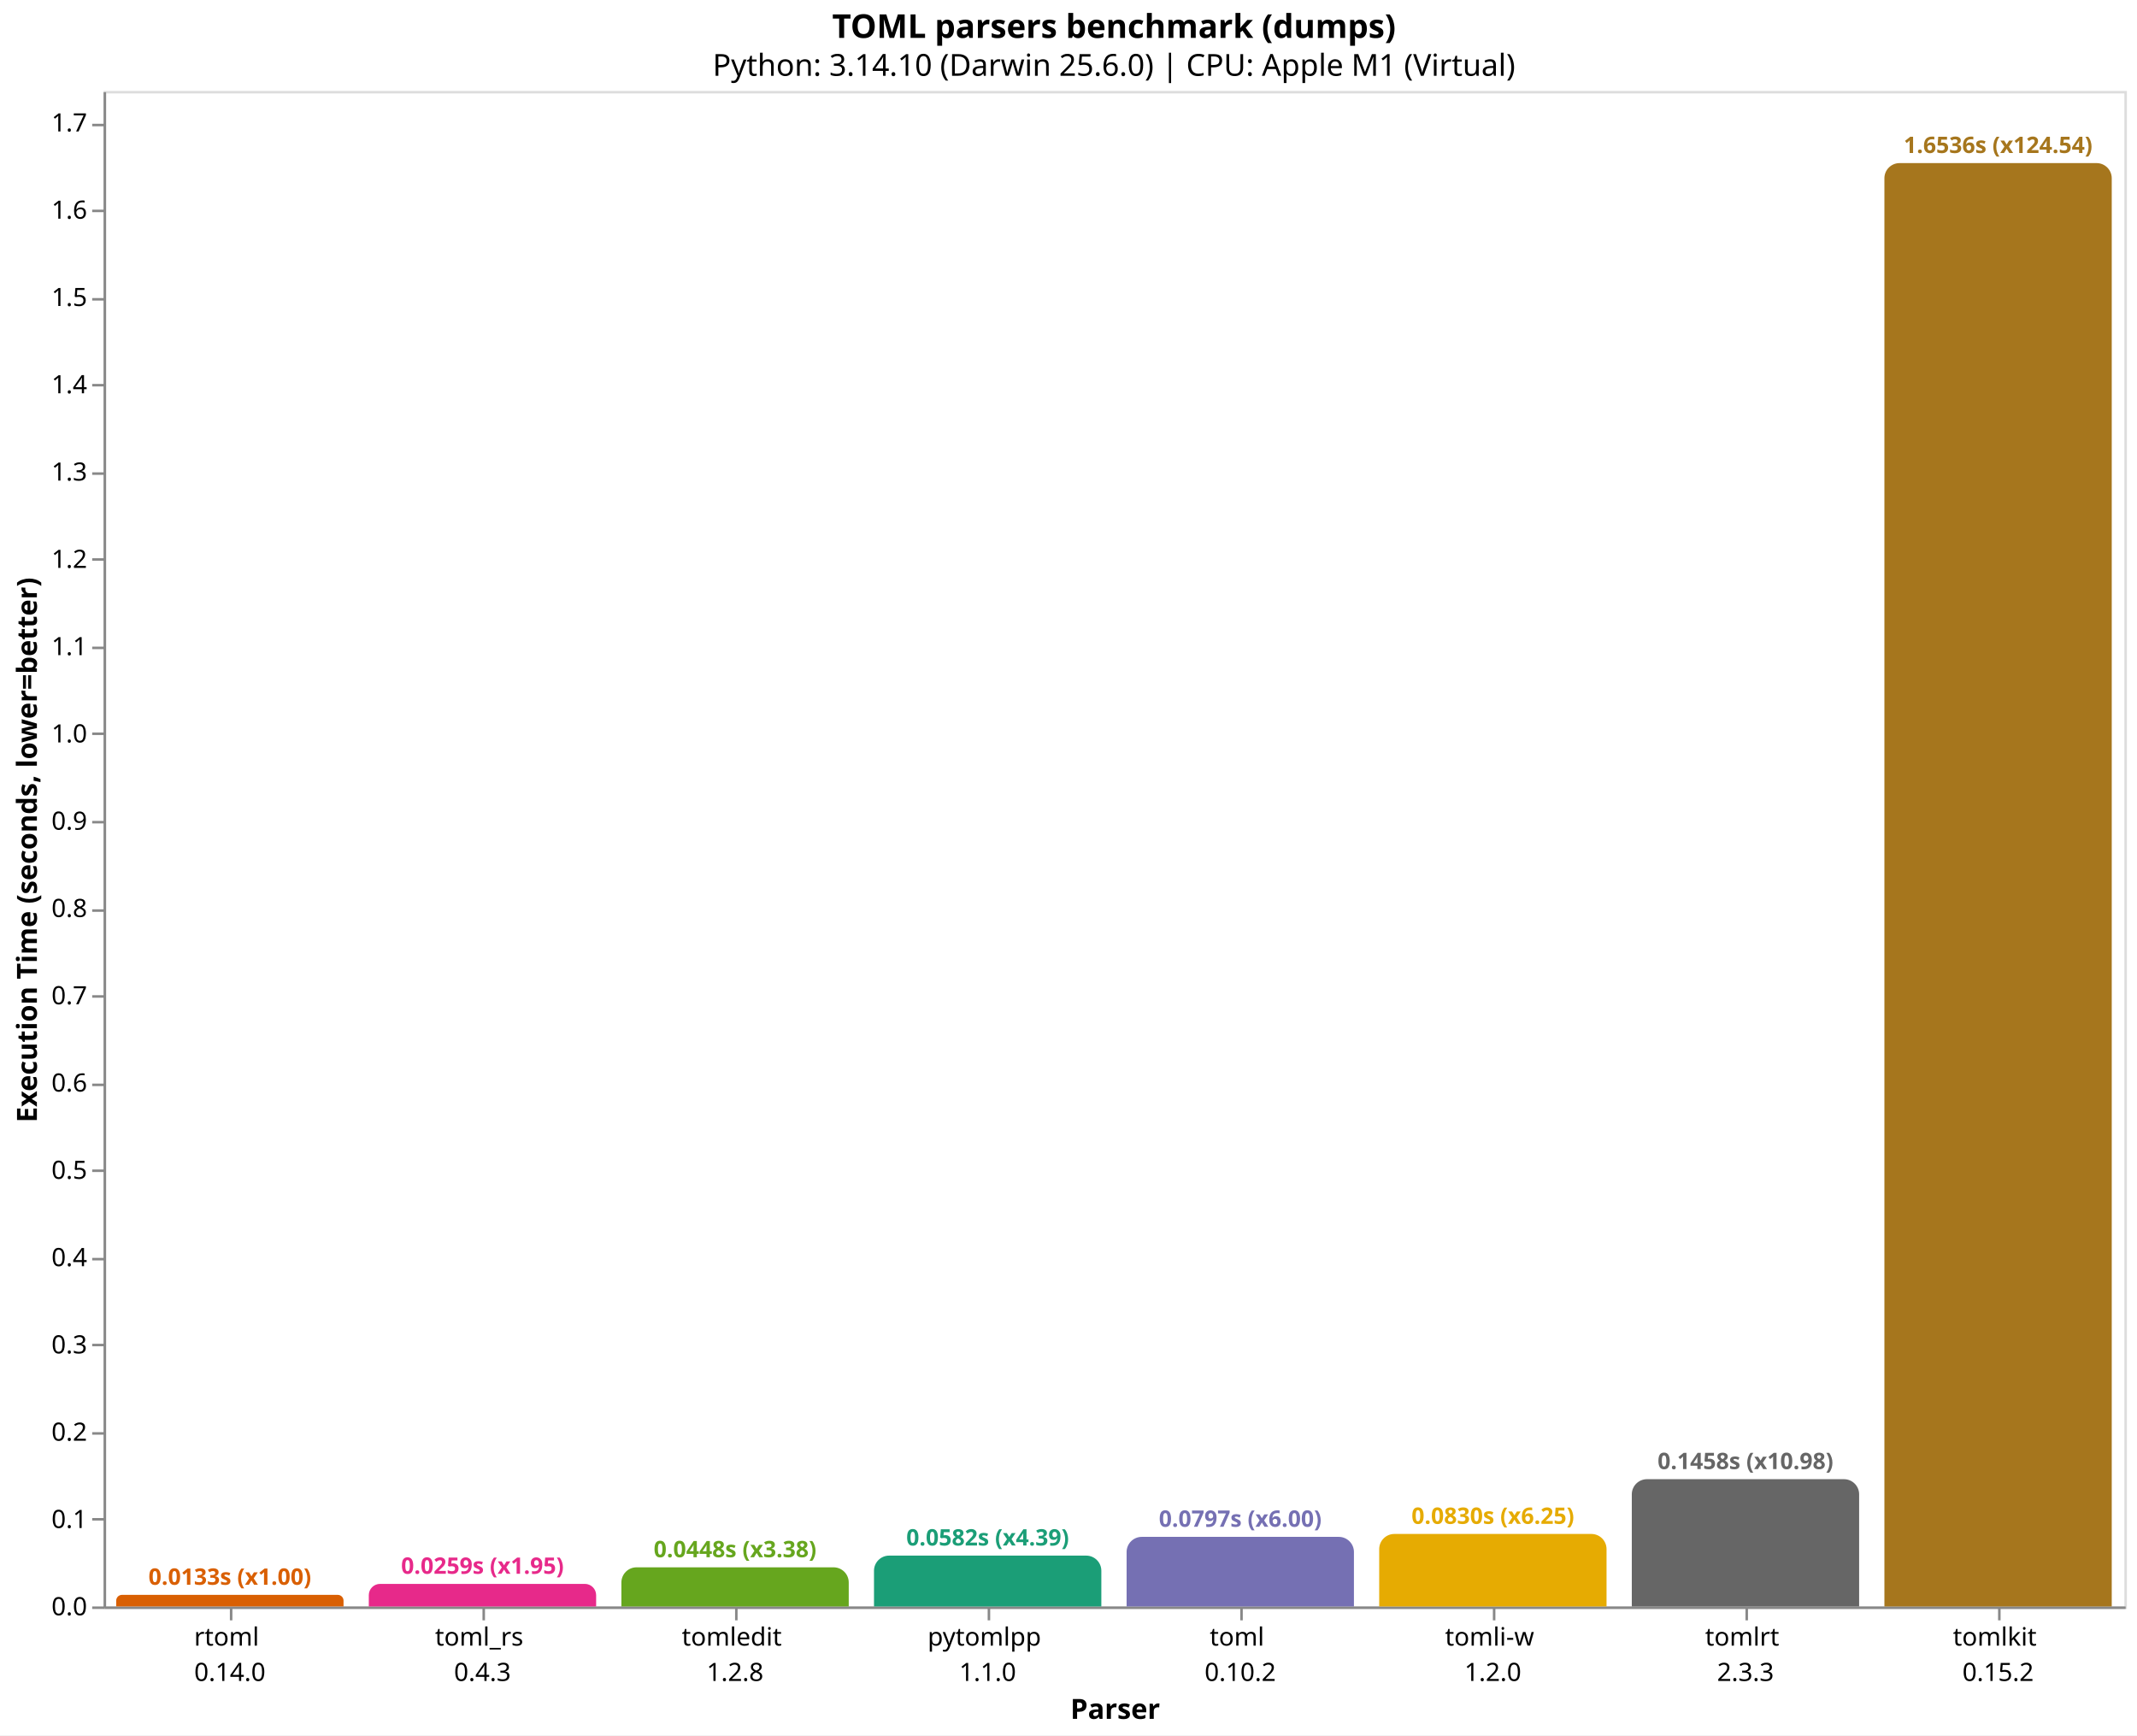
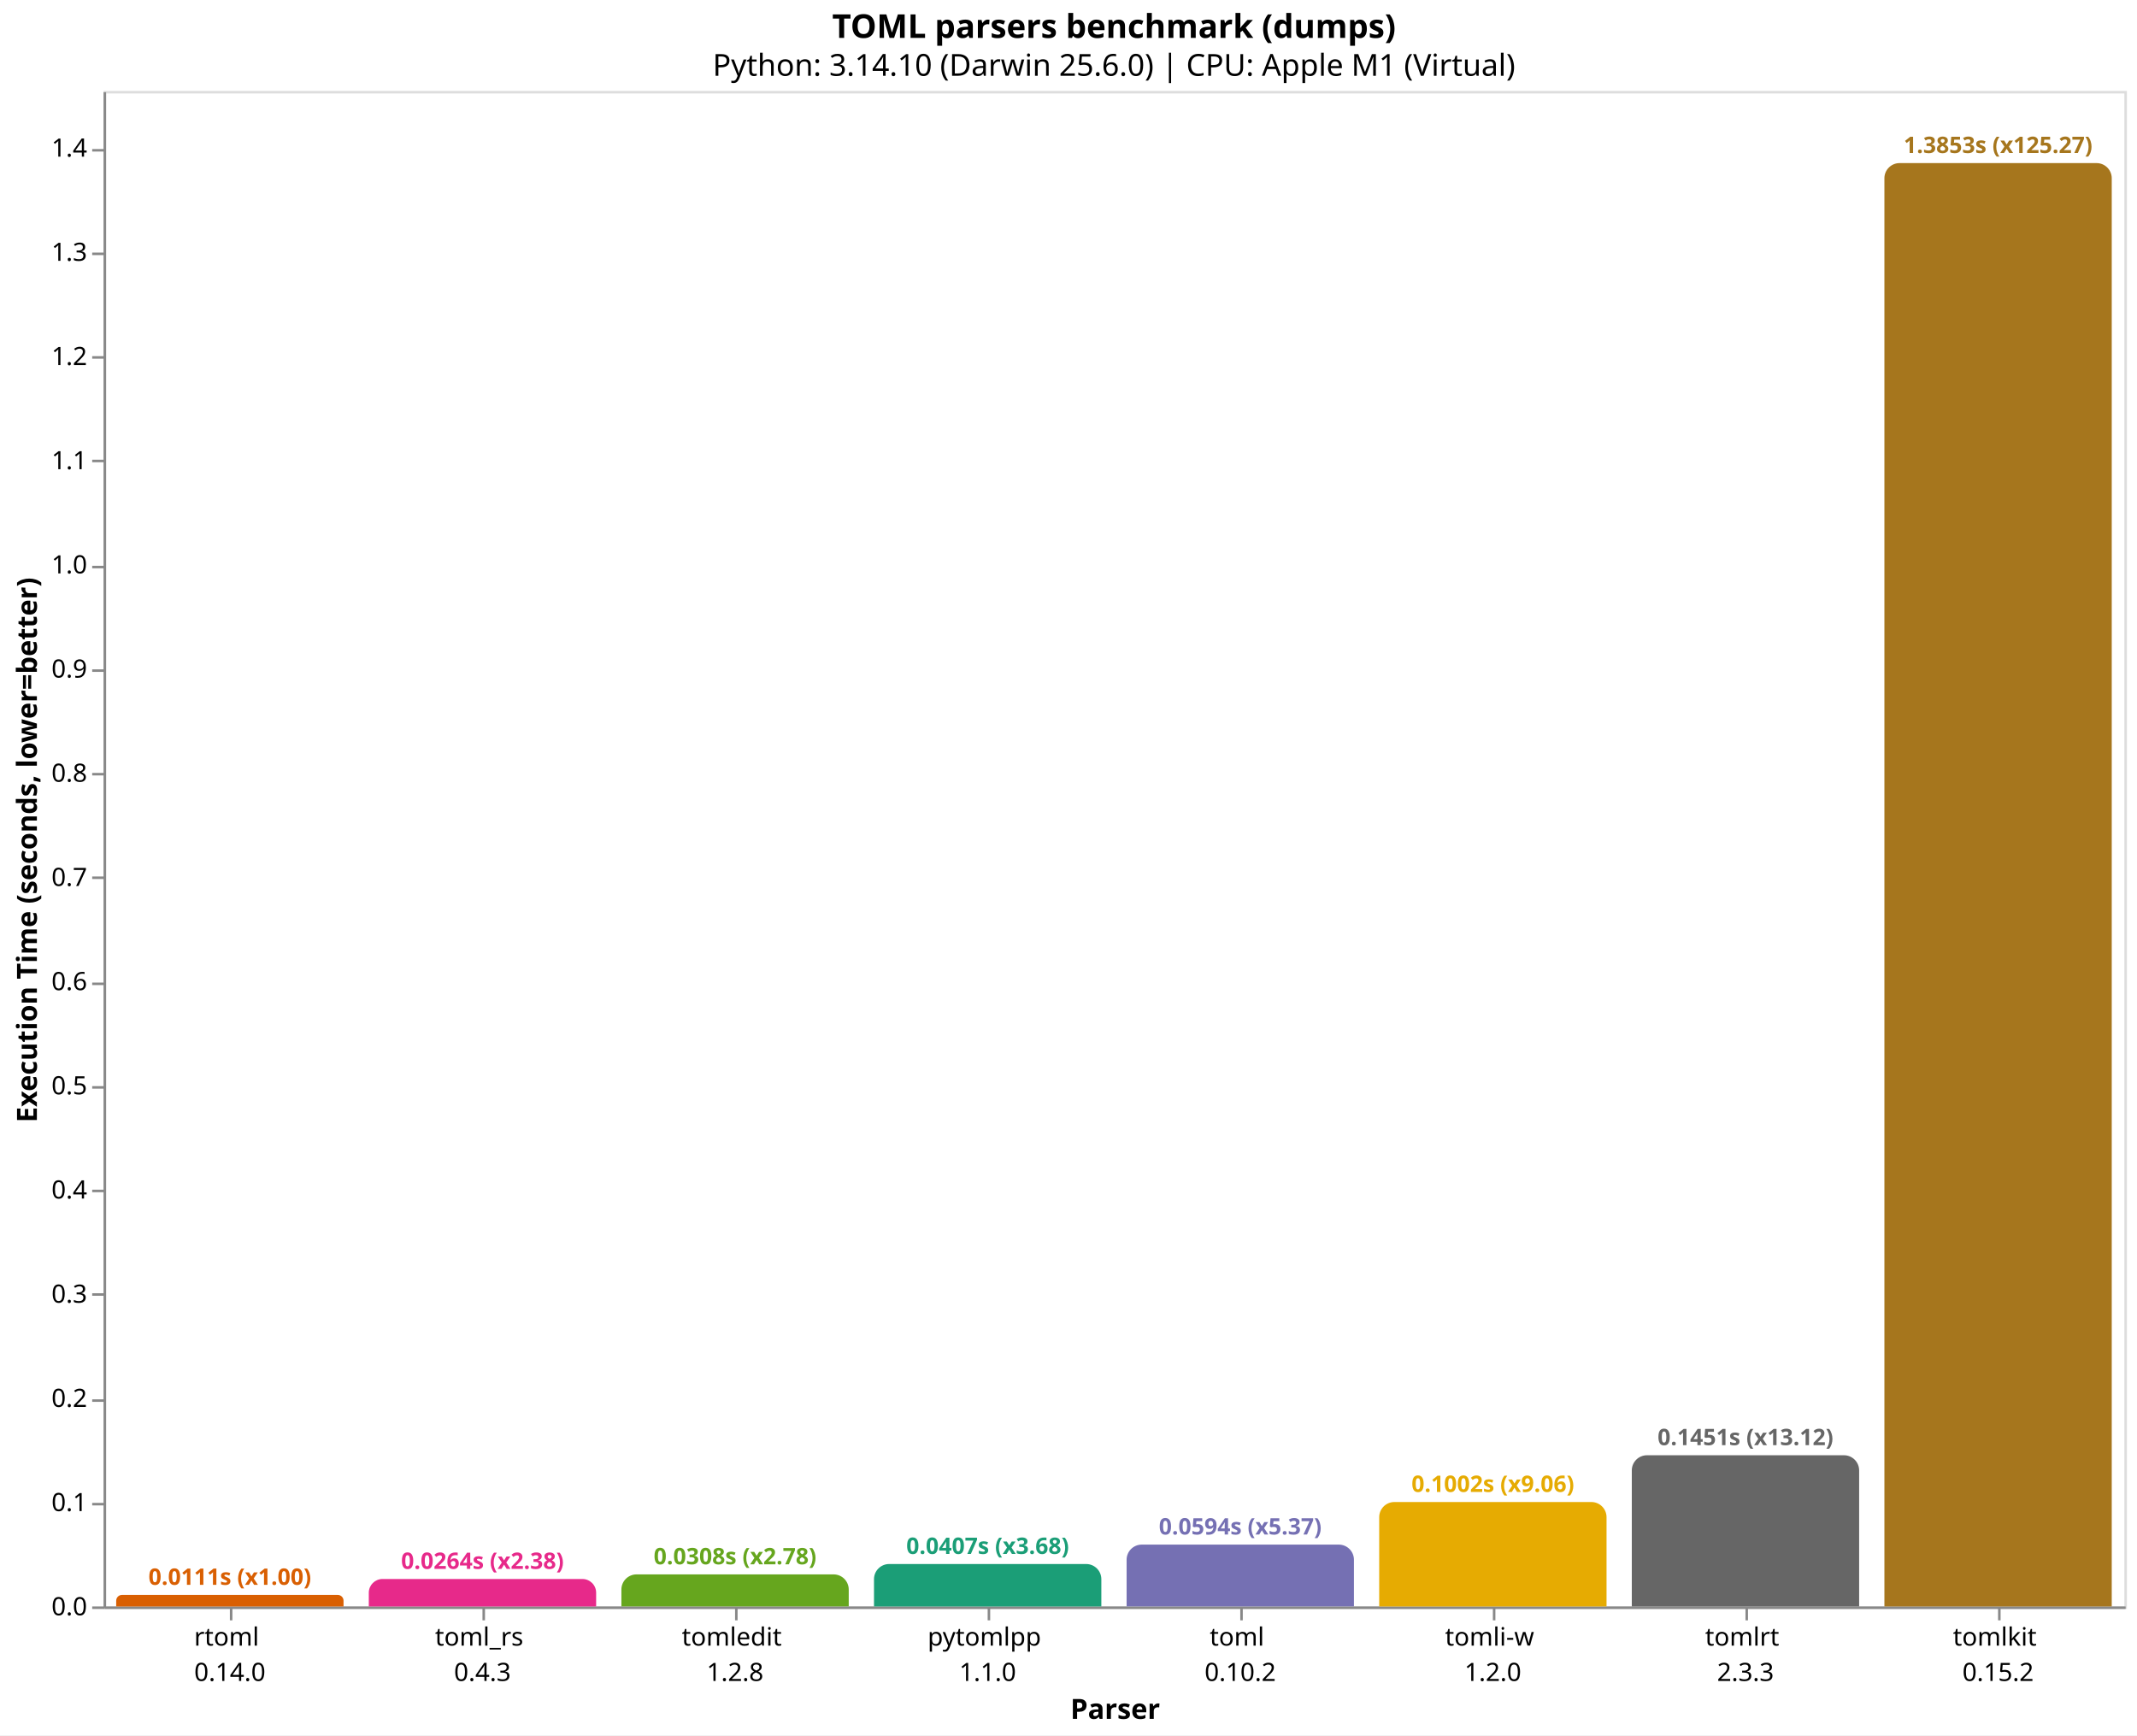
<svg xmlns="http://www.w3.org/2000/svg" version="1.1" class="marks" width="846" height="687" viewBox="0 0 846 687">
  <rect width="846" height="687" fill="white" />
  <g fill="none" stroke-miterlimit="10" transform="translate(41,36)">
    <g class="mark-group role-frame root" role="graphics-object" aria-roledescription="group mark container">
      <g transform="translate(0,0)">
        <path class="background" aria-hidden="true" d="M0.5,0.5h800v600h-800Z" stroke="#ddd" />
        <g>
          <g class="mark-group role-axis" role="graphics-symbol" aria-roledescription="axis" aria-label="X-axis titled 'Parser' for a discrete scale with 8 values: rtoml&#10;0.14.0, toml_rs&#10;0.4.3, tomledit&#10;1.2.8, pytomlpp&#10;1.1.0, toml&#10;0.10.2, ending with tomlkit&#10;0.15.2">
            <g transform="translate(0.5,600.5)">
              <path class="background" aria-hidden="true" d="M0,0h0v0h0Z" pointer-events="none" />
              <g>
                <g class="mark-rule role-axis-tick" pointer-events="none">
                  <line transform="translate(50,0)" x2="0" y2="5" stroke="#888" stroke-width="1" opacity="1" />
                  <line transform="translate(150,0)" x2="0" y2="5" stroke="#888" stroke-width="1" opacity="1" />
                  <line transform="translate(250,0)" x2="0" y2="5" stroke="#888" stroke-width="1" opacity="1" />
                  <line transform="translate(350,0)" x2="0" y2="5" stroke="#888" stroke-width="1" opacity="1" />
                  <line transform="translate(450,0)" x2="0" y2="5" stroke="#888" stroke-width="1" opacity="1" />
                  <line transform="translate(550,0)" x2="0" y2="5" stroke="#888" stroke-width="1" opacity="1" />
                  <line transform="translate(650,0)" x2="0" y2="5" stroke="#888" stroke-width="1" opacity="1" />
                  <line transform="translate(750,0)" x2="0" y2="5" stroke="#888" stroke-width="1" opacity="1" />
                </g>
                <g class="mark-text role-axis-label" pointer-events="none">
                  <text text-anchor="middle" transform="translate(49.5,15)" font-family="sans-serif" font-size="10px" fill="#000" opacity="1">
                    <tspan>rtoml</tspan>
                    <tspan x="0" dy="14">0.14.0</tspan>
                  </text>
                  <text text-anchor="middle" transform="translate(149.5,15)" font-family="sans-serif" font-size="10px" fill="#000" opacity="1">
                    <tspan>toml_rs</tspan>
                    <tspan x="0" dy="14">0.4.3</tspan>
                  </text>
                  <text text-anchor="middle" transform="translate(249.5,15)" font-family="sans-serif" font-size="10px" fill="#000" opacity="1">
                    <tspan>tomledit</tspan>
                    <tspan x="0" dy="14">1.2.8</tspan>
                  </text>
                  <text text-anchor="middle" transform="translate(349.5,15)" font-family="sans-serif" font-size="10px" fill="#000" opacity="1">
                    <tspan>pytomlpp</tspan>
                    <tspan x="0" dy="14">1.1.0</tspan>
                  </text>
                  <text text-anchor="middle" transform="translate(449.5,15)" font-family="sans-serif" font-size="10px" fill="#000" opacity="1">
                    <tspan>toml</tspan>
                    <tspan x="0" dy="14">0.10.2</tspan>
                  </text>
                  <text text-anchor="middle" transform="translate(549.5,15)" font-family="sans-serif" font-size="10px" fill="#000" opacity="1">
                    <tspan>tomli-w</tspan>
                    <tspan x="0" dy="14">1.2.0</tspan>
                  </text>
                  <text text-anchor="middle" transform="translate(649.5,15)" font-family="sans-serif" font-size="10px" fill="#000" opacity="1">
                    <tspan>tomlrt</tspan>
                    <tspan x="0" dy="14">2.3.3</tspan>
                  </text>
                  <text text-anchor="middle" transform="translate(749.5,15)" font-family="sans-serif" font-size="10px" fill="#000" opacity="1">
                    <tspan>tomlkit</tspan>
                    <tspan x="0" dy="14">0.15.2</tspan>
                  </text>
                </g>
                <g class="mark-rule role-axis-domain" pointer-events="none">
                  <line transform="translate(0,0)" x2="800" y2="0" stroke="#888" stroke-width="1" opacity="1" />
                </g>
                <g class="mark-text role-axis-title" pointer-events="none">
                  <text text-anchor="middle" transform="translate(400,44)" font-family="sans-serif" font-size="11px" font-weight="bold" fill="#000" opacity="1">Parser</text>
                </g>
              </g>
              <path class="foreground" aria-hidden="true" d="" pointer-events="none" display="none" />
            </g>
          </g>
-           <g class="mark-group role-axis" role="graphics-symbol" aria-roledescription="axis" aria-label="Y-axis titled 'Execution Time (seconds, lower=better)' for a linear scale with values from 0.0 to 1.7">
+           <g class="mark-group role-axis" role="graphics-symbol" aria-roledescription="axis" aria-label="Y-axis titled 'Execution Time (seconds, lower=better)' for a linear scale with values from 0.0 to 1.5">
            <g transform="translate(0.5,0.5)">
              <path class="background" aria-hidden="true" d="M0,0h0v0h0Z" pointer-events="none" />
              <g>
                <g class="mark-rule role-axis-tick" pointer-events="none">
                  <line transform="translate(0,600)" x2="-5" y2="0" stroke="#888" stroke-width="1" opacity="1" />
-                   <line transform="translate(0,565)" x2="-5" y2="0" stroke="#888" stroke-width="1" opacity="1" />
-                   <line transform="translate(0,531)" x2="-5" y2="0" stroke="#888" stroke-width="1" opacity="1" />
-                   <line transform="translate(0,496)" x2="-5" y2="0" stroke="#888" stroke-width="1" opacity="1" />
-                   <line transform="translate(0,462)" x2="-5" y2="0" stroke="#888" stroke-width="1" opacity="1" />
-                   <line transform="translate(0,427)" x2="-5" y2="0" stroke="#888" stroke-width="1" opacity="1" />
-                   <line transform="translate(0,393)" x2="-5" y2="0" stroke="#888" stroke-width="1" opacity="1" />
-                   <line transform="translate(0,358)" x2="-5" y2="0" stroke="#888" stroke-width="1" opacity="1" />
-                   <line transform="translate(0,324)" x2="-5" y2="0" stroke="#888" stroke-width="1" opacity="1" />
-                   <line transform="translate(0,289)" x2="-5" y2="0" stroke="#888" stroke-width="1" opacity="1" />
-                   <line transform="translate(0,254)" x2="-5" y2="0" stroke="#888" stroke-width="1" opacity="1" />
-                   <line transform="translate(0,220)" x2="-5" y2="0" stroke="#888" stroke-width="1" opacity="1" />
-                   <line transform="translate(0,185)" x2="-5" y2="0" stroke="#888" stroke-width="1" opacity="1" />
-                   <line transform="translate(0,151)" x2="-5" y2="0" stroke="#888" stroke-width="1" opacity="1" />
-                   <line transform="translate(0,116)" x2="-5" y2="0" stroke="#888" stroke-width="1" opacity="1" />
-                   <line transform="translate(0,82)" x2="-5" y2="0" stroke="#888" stroke-width="1" opacity="1" />
-                   <line transform="translate(0,47)" x2="-5" y2="0" stroke="#888" stroke-width="1" opacity="1" />
-                   <line transform="translate(0,13)" x2="-5" y2="0" stroke="#888" stroke-width="1" opacity="1" />
+                   <line transform="translate(0,559)" x2="-5" y2="0" stroke="#888" stroke-width="1" opacity="1" />
+                   <line transform="translate(0,518)" x2="-5" y2="0" stroke="#888" stroke-width="1" opacity="1" />
+                   <line transform="translate(0,476)" x2="-5" y2="0" stroke="#888" stroke-width="1" opacity="1" />
+                   <line transform="translate(0,435)" x2="-5" y2="0" stroke="#888" stroke-width="1" opacity="1" />
+                   <line transform="translate(0,394)" x2="-5" y2="0" stroke="#888" stroke-width="1" opacity="1" />
+                   <line transform="translate(0,353)" x2="-5" y2="0" stroke="#888" stroke-width="1" opacity="1" />
+                   <line transform="translate(0,311)" x2="-5" y2="0" stroke="#888" stroke-width="1" opacity="1" />
+                   <line transform="translate(0,270)" x2="-5" y2="0" stroke="#888" stroke-width="1" opacity="1" />
+                   <line transform="translate(0,229)" x2="-5" y2="0" stroke="#888" stroke-width="1" opacity="1" />
+                   <line transform="translate(0,188)" x2="-5" y2="0" stroke="#888" stroke-width="1" opacity="1" />
+                   <line transform="translate(0,146)" x2="-5" y2="0" stroke="#888" stroke-width="1" opacity="1" />
+                   <line transform="translate(0,105)" x2="-5" y2="0" stroke="#888" stroke-width="1" opacity="1" />
+                   <line transform="translate(0,64)" x2="-5" y2="0" stroke="#888" stroke-width="1" opacity="1" />
+                   <line transform="translate(0,23)" x2="-5" y2="0" stroke="#888" stroke-width="1" opacity="1" />
                </g>
                <g class="mark-text role-axis-label" pointer-events="none">
                  <text text-anchor="end" transform="translate(-7,603)" font-family="sans-serif" font-size="10px" fill="#000" opacity="1">0.0</text>
-                   <text text-anchor="end" transform="translate(-7,568.4434)" font-family="sans-serif" font-size="10px" fill="#000" opacity="1">0.1</text>
-                   <text text-anchor="end" transform="translate(-7,533.8869)" font-family="sans-serif" font-size="10px" fill="#000" opacity="1">0.2</text>
-                   <text text-anchor="end" transform="translate(-7,499.3303)" font-family="sans-serif" font-size="10px" fill="#000" opacity="1">0.3</text>
-                   <text text-anchor="end" transform="translate(-7,464.7737)" font-family="sans-serif" font-size="10px" fill="#000" opacity="1">0.4</text>
-                   <text text-anchor="end" transform="translate(-7,430.2172)" font-family="sans-serif" font-size="10px" fill="#000" opacity="1">0.5</text>
-                   <text text-anchor="end" transform="translate(-7,395.6606)" font-family="sans-serif" font-size="10px" fill="#000" opacity="1">0.6</text>
-                   <text text-anchor="end" transform="translate(-7,361.104)" font-family="sans-serif" font-size="10px" fill="#000" opacity="1">0.7</text>
-                   <text text-anchor="end" transform="translate(-7,326.5475)" font-family="sans-serif" font-size="10px" fill="#000" opacity="1">0.8</text>
-                   <text text-anchor="end" transform="translate(-7,291.9909)" font-family="sans-serif" font-size="10px" fill="#000" opacity="1">0.9</text>
-                   <text text-anchor="end" transform="translate(-7,257.4343)" font-family="sans-serif" font-size="10px" fill="#000" opacity="1">1.0</text>
-                   <text text-anchor="end" transform="translate(-7,222.8778)" font-family="sans-serif" font-size="10px" fill="#000" opacity="1">1.1</text>
-                   <text text-anchor="end" transform="translate(-7,188.3212)" font-family="sans-serif" font-size="10px" fill="#000" opacity="1">1.2</text>
-                   <text text-anchor="end" transform="translate(-7,153.7646)" font-family="sans-serif" font-size="10px" fill="#000" opacity="1">1.3</text>
-                   <text text-anchor="end" transform="translate(-7,119.2081)" font-family="sans-serif" font-size="10px" fill="#000" opacity="1">1.4</text>
-                   <text text-anchor="end" transform="translate(-7,84.65148)" font-family="sans-serif" font-size="10px" fill="#000" opacity="1">1.5</text>
-                   <text text-anchor="end" transform="translate(-7,50.09492)" font-family="sans-serif" font-size="10px" fill="#000" opacity="1">1.6</text>
-                   <text text-anchor="end" transform="translate(-7,15.53835)" font-family="sans-serif" font-size="10px" fill="#000" opacity="1">1.7</text>
+                   <text text-anchor="end" transform="translate(-7,561.7511)" font-family="sans-serif" font-size="10px" fill="#000" opacity="1">0.1</text>
+                   <text text-anchor="end" transform="translate(-7,520.5021)" font-family="sans-serif" font-size="10px" fill="#000" opacity="1">0.2</text>
+                   <text text-anchor="end" transform="translate(-7,479.2532)" font-family="sans-serif" font-size="10px" fill="#000" opacity="1">0.3</text>
+                   <text text-anchor="end" transform="translate(-7,438.0042)" font-family="sans-serif" font-size="10px" fill="#000" opacity="1">0.4</text>
+                   <text text-anchor="end" transform="translate(-7,396.7553)" font-family="sans-serif" font-size="10px" fill="#000" opacity="1">0.5</text>
+                   <text text-anchor="end" transform="translate(-7,355.5063)" font-family="sans-serif" font-size="10px" fill="#000" opacity="1">0.6</text>
+                   <text text-anchor="end" transform="translate(-7,314.2574)" font-family="sans-serif" font-size="10px" fill="#000" opacity="1">0.7</text>
+                   <text text-anchor="end" transform="translate(-7,273.0084)" font-family="sans-serif" font-size="10px" fill="#000" opacity="1">0.8</text>
+                   <text text-anchor="end" transform="translate(-7,231.7595)" font-family="sans-serif" font-size="10px" fill="#000" opacity="1">0.9</text>
+                   <text text-anchor="end" transform="translate(-7,190.5105)" font-family="sans-serif" font-size="10px" fill="#000" opacity="1">1.0</text>
+                   <text text-anchor="end" transform="translate(-7,149.2616)" font-family="sans-serif" font-size="10px" fill="#000" opacity="1">1.1</text>
+                   <text text-anchor="end" transform="translate(-7,108.0127)" font-family="sans-serif" font-size="10px" fill="#000" opacity="1">1.2</text>
+                   <text text-anchor="end" transform="translate(-7,66.76371)" font-family="sans-serif" font-size="10px" fill="#000" opacity="1">1.3</text>
+                   <text text-anchor="end" transform="translate(-7,25.51476)" font-family="sans-serif" font-size="10px" fill="#000" opacity="1">1.4</text>
                </g>
                <g class="mark-rule role-axis-domain" pointer-events="none">
                  <line transform="translate(0,600)" x2="0" y2="-600" stroke="#888" stroke-width="1" opacity="1" />
                </g>
                <g class="mark-text role-axis-title" pointer-events="none">
                  <text text-anchor="middle" transform="translate(-24.90137,300) rotate(-90) translate(0,-2)" font-family="sans-serif" font-size="11px" font-weight="bold" fill="#000" opacity="1">Execution Time (seconds, lower=better)</text>
                </g>
              </g>
              <path class="foreground" aria-hidden="true" d="" pointer-events="none" display="none" />
            </g>
          </g>
          <g class="mark-group role-scope" role="graphics-object" aria-roledescription="group mark container">
-             <g transform="translate(5,595.4115)">
-               <path class="background" aria-hidden="true" d="M2.294,0L87.706,0C88.972,0,90,1.028,90,2.294L90,4.588C90,4.588,90,4.588,90,4.588L0,4.588C0,4.588,0,4.588,0,4.588L0,2.294C0,1.028,1.028,0,2.294,0Z" />
+             <g transform="translate(5,595.4383)">
+               <path class="background" aria-hidden="true" d="M2.281,0L87.719,0C88.978,0,90,1.022,90,2.281L90,4.562C90,4.562,90,4.562,90,4.562L0,4.562C0,4.562,0,4.562,0,4.562L0,2.281C0,1.022,1.022,0,2.281,0Z" />
              <g clip-path="url(#clip9)">
                <g class="mark-group role-scope" role="graphics-object" aria-roledescription="group mark container">
-                   <g transform="translate(0,-595.4115)">
-                     <path class="background" aria-hidden="true" d="M0,0h90v0h-90Z" />
-                     <g>
-                       <g class="mark-rect role-mark layer_0_marks" role="graphics-object" aria-roledescription="rect mark container">
-                         <path aria-label="Parser: rtoml&#10;0.14.0; Execution Time (seconds, lower=better): 0.013278167; parser: rtoml; Execution Time (s): 0.0133; Slowdown: 1.00" role="graphics-symbol" aria-roledescription="bar" d="M0,595.412h90v4.588h-90Z" fill="#d95f02" />
-                       </g>
-                     </g>
-                     <path class="foreground" aria-hidden="true" d="" display="none" />
-                   </g>
-                 </g>
-               </g>
-               <path class="foreground" aria-hidden="true" d="" display="none" />
-             </g>
-             <g transform="translate(105,591.0671)">
-               <path class="background" aria-hidden="true" d="M4.466,0L85.534,0C87.999,0,90,2.001,90,4.466L90,8.933C90,8.933,90,8.933,90,8.933L0,8.933C0,8.933,0,8.933,0,8.933L0,4.466C0,2.001,2.001,0,4.466,0Z" />
+                   <g transform="translate(0,-595.4383)">
+                     <path class="background" aria-hidden="true" d="M0,0h90v0h-90Z" />
+                     <g>
+                       <g class="mark-rect role-mark layer_0_marks" role="graphics-object" aria-roledescription="rect mark container">
+                         <path aria-label="Parser: rtoml&#10;0.14.0; Execution Time (seconds, lower=better): 0.011058917; parser: rtoml; Execution Time (s): 0.0111; Slowdown: 1.00" role="graphics-symbol" aria-roledescription="bar" d="M0,595.438h90v4.562h-90Z" fill="#d95f02" />
+                       </g>
+                     </g>
+                     <path class="foreground" aria-hidden="true" d="" display="none" />
+                   </g>
+                 </g>
+               </g>
+               <path class="foreground" aria-hidden="true" d="" display="none" />
+             </g>
+             <g transform="translate(105,589.1294)">
+               <path class="background" aria-hidden="true" d="M5.435,0L84.565,0C87.565,0,90,2.435,90,5.435L90,10.871C90,10.871,90,10.871,90,10.871L0,10.871C0,10.871,0,10.871,0,10.871L0,5.435C0,2.435,2.435,0,5.435,0Z" />
              <g clip-path="url(#clip10)">
                <g class="mark-group role-scope" role="graphics-object" aria-roledescription="group mark container">
-                   <g transform="translate(0,-591.0671)">
-                     <path class="background" aria-hidden="true" d="M0,0h90v0h-90Z" />
-                     <g>
-                       <g class="mark-rect role-mark layer_0_marks" role="graphics-object" aria-roledescription="rect mark container">
-                         <path aria-label="Parser: toml_rs&#10;0.4.3; Execution Time (seconds, lower=better): 0.02585; parser: toml_rs; Execution Time (s): 0.0259; Slowdown: 1.95" role="graphics-symbol" aria-roledescription="bar" d="M0,591.067h90v8.933h-90Z" fill="#e7298a" />
-                       </g>
-                     </g>
-                     <path class="foreground" aria-hidden="true" d="" display="none" />
-                   </g>
-                 </g>
-               </g>
-               <path class="foreground" aria-hidden="true" d="" display="none" />
-             </g>
-             <g transform="translate(205,584.5093)">
-               <path class="background" aria-hidden="true" d="M6,0L84,0C87.311,0,90,2.689,90,6L90,15.491C90,15.491,90,15.491,90,15.491L0,15.491C0,15.491,0,15.491,0,15.491L0,6C0,2.689,2.689,0,6,0Z" />
+                   <g transform="translate(0,-589.1294)">
+                     <path class="background" aria-hidden="true" d="M0,0h90v0h-90Z" />
+                     <g>
+                       <g class="mark-rect role-mark layer_0_marks" role="graphics-object" aria-roledescription="rect mark container">
+                         <path aria-label="Parser: toml_rs&#10;0.4.3; Execution Time (seconds, lower=better): 0.02635375; parser: toml_rs; Execution Time (s): 0.0264; Slowdown: 2.38" role="graphics-symbol" aria-roledescription="bar" d="M0,589.129h90v10.871h-90Z" fill="#e7298a" />
+                       </g>
+                     </g>
+                     <path class="foreground" aria-hidden="true" d="" display="none" />
+                   </g>
+                 </g>
+               </g>
+               <path class="foreground" aria-hidden="true" d="" display="none" />
+             </g>
+             <g transform="translate(205,587.3066)">
+               <path class="background" aria-hidden="true" d="M6,0L84,0C87.311,0,90,2.689,90,6L90,12.693C90,12.693,90,12.693,90,12.693L0,12.693C0,12.693,0,12.693,0,12.693L0,6C0,2.689,2.689,0,6,0Z" />
              <g clip-path="url(#clip11)">
                <g class="mark-group role-scope" role="graphics-object" aria-roledescription="group mark container">
-                   <g transform="translate(0,-584.5093)">
-                     <path class="background" aria-hidden="true" d="M0,0h90v0h-90Z" />
-                     <g>
-                       <g class="mark-rect role-mark layer_0_marks" role="graphics-object" aria-roledescription="rect mark container">
-                         <path aria-label="Parser: tomledit&#10;1.2.8; Execution Time (seconds, lower=better): 0.044827208; parser: tomledit; Execution Time (s): 0.0448; Slowdown: 3.38" role="graphics-symbol" aria-roledescription="bar" d="M0,584.509h90v15.491h-90Z" fill="#66a61e" />
-                       </g>
-                     </g>
-                     <path class="foreground" aria-hidden="true" d="" display="none" />
-                   </g>
-                 </g>
-               </g>
-               <path class="foreground" aria-hidden="true" d="" display="none" />
-             </g>
-             <g transform="translate(305,579.872)">
-               <path class="background" aria-hidden="true" d="M6,0L84,0C87.311,0,90,2.689,90,6L90,20.128C90,20.128,90,20.128,90,20.128L0,20.128C0,20.128,0,20.128,0,20.128L0,6C0,2.689,2.689,0,6,0Z" />
+                   <g transform="translate(0,-587.3066)">
+                     <path class="background" aria-hidden="true" d="M0,0h90v0h-90Z" />
+                     <g>
+                       <g class="mark-rect role-mark layer_0_marks" role="graphics-object" aria-roledescription="rect mark container">
+                         <path aria-label="Parser: tomledit&#10;1.2.8; Execution Time (seconds, lower=better): 0.030772708; parser: tomledit; Execution Time (s): 0.0308; Slowdown: 2.78" role="graphics-symbol" aria-roledescription="bar" d="M0,587.307h90v12.693h-90Z" fill="#66a61e" />
+                       </g>
+                     </g>
+                     <path class="foreground" aria-hidden="true" d="" display="none" />
+                   </g>
+                 </g>
+               </g>
+               <path class="foreground" aria-hidden="true" d="" display="none" />
+             </g>
+             <g transform="translate(305,583.203)">
+               <path class="background" aria-hidden="true" d="M6,0L84,0C87.311,0,90,2.689,90,6L90,16.797C90,16.797,90,16.797,90,16.797L0,16.797C0,16.797,0,16.797,0,16.797L0,6C0,2.689,2.689,0,6,0Z" />
              <g clip-path="url(#clip12)">
                <g class="mark-group role-scope" role="graphics-object" aria-roledescription="group mark container">
-                   <g transform="translate(0,-579.872)">
-                     <path class="background" aria-hidden="true" d="M0,0h90v0h-90Z" />
-                     <g>
-                       <g class="mark-rect role-mark layer_0_marks" role="graphics-object" aria-roledescription="rect mark container">
-                         <path aria-label="Parser: pytomlpp&#10;1.1.0; Execution Time (seconds, lower=better): 0.058246417; parser: pytomlpp; Execution Time (s): 0.0582; Slowdown: 4.39" role="graphics-symbol" aria-roledescription="bar" d="M0,579.872h90v20.128h-90Z" fill="#1b9e77" />
-                       </g>
-                     </g>
-                     <path class="foreground" aria-hidden="true" d="" display="none" />
-                   </g>
-                 </g>
-               </g>
-               <path class="foreground" aria-hidden="true" d="" display="none" />
-             </g>
-             <g transform="translate(405,572.4522)">
-               <path class="background" aria-hidden="true" d="M6,0L84,0C87.311,0,90,2.689,90,6L90,27.548C90,27.548,90,27.548,90,27.548L0,27.548C0,27.548,0,27.548,0,27.548L0,6C0,2.689,2.689,0,6,0Z" />
+                   <g transform="translate(0,-583.203)">
+                     <path class="background" aria-hidden="true" d="M0,0h90v0h-90Z" />
+                     <g>
+                       <g class="mark-rect role-mark layer_0_marks" role="graphics-object" aria-roledescription="rect mark container">
+                         <path aria-label="Parser: pytomlpp&#10;1.1.0; Execution Time (seconds, lower=better): 0.040721041; parser: pytomlpp; Execution Time (s): 0.0407; Slowdown: 3.68" role="graphics-symbol" aria-roledescription="bar" d="M0,583.203h90v16.797h-90Z" fill="#1b9e77" />
+                       </g>
+                     </g>
+                     <path class="foreground" aria-hidden="true" d="" display="none" />
+                   </g>
+                 </g>
+               </g>
+               <path class="foreground" aria-hidden="true" d="" display="none" />
+             </g>
+             <g transform="translate(405,575.5136)">
+               <path class="background" aria-hidden="true" d="M6,0L84,0C87.311,0,90,2.689,90,6L90,24.486C90,24.486,90,24.486,90,24.486L0,24.486C0,24.486,0,24.486,0,24.486L0,6C0,2.689,2.689,0,6,0Z" />
              <g clip-path="url(#clip13)">
                <g class="mark-group role-scope" role="graphics-object" aria-roledescription="group mark container">
-                   <g transform="translate(0,-572.4522)">
-                     <path class="background" aria-hidden="true" d="M0,0h90v0h-90Z" />
-                     <g>
-                       <g class="mark-rect role-mark layer_0_marks" role="graphics-object" aria-roledescription="rect mark container">
-                         <path aria-label="Parser: toml&#10;0.10.2; Execution Time (seconds, lower=better): 0.079717958; parser: toml; Execution Time (s): 0.0797; Slowdown: 6.00" role="graphics-symbol" aria-roledescription="bar" d="M0,572.452h90v27.548h-90Z" fill="#7570b3" />
-                       </g>
-                     </g>
-                     <path class="foreground" aria-hidden="true" d="" display="none" />
-                   </g>
-                 </g>
-               </g>
-               <path class="foreground" aria-hidden="true" d="" display="none" />
-             </g>
-             <g transform="translate(505,571.3013)">
-               <path class="background" aria-hidden="true" d="M6,0L84,0C87.311,0,90,2.689,90,6L90,28.699C90,28.699,90,28.699,90,28.699L0,28.699C0,28.699,0,28.699,0,28.699L0,6C0,2.689,2.689,0,6,0Z" />
+                   <g transform="translate(0,-575.5136)">
+                     <path class="background" aria-hidden="true" d="M0,0h90v0h-90Z" />
+                     <g>
+                       <g class="mark-rect role-mark layer_0_marks" role="graphics-object" aria-roledescription="rect mark container">
+                         <path aria-label="Parser: toml&#10;0.10.2; Execution Time (seconds, lower=better): 0.059362584; parser: toml; Execution Time (s): 0.0594; Slowdown: 5.37" role="graphics-symbol" aria-roledescription="bar" d="M0,575.514h90v24.486h-90Z" fill="#7570b3" />
+                       </g>
+                     </g>
+                     <path class="foreground" aria-hidden="true" d="" display="none" />
+                   </g>
+                 </g>
+               </g>
+               <path class="foreground" aria-hidden="true" d="" display="none" />
+             </g>
+             <g transform="translate(505,558.6575)">
+               <path class="background" aria-hidden="true" d="M6,0L84,0C87.311,0,90,2.689,90,6L90,41.343C90,41.343,90,41.343,90,41.343L0,41.343C0,41.343,0,41.343,0,41.343L0,6C0,2.689,2.689,0,6,0Z" />
              <g clip-path="url(#clip14)">
                <g class="mark-group role-scope" role="graphics-object" aria-roledescription="group mark container">
-                   <g transform="translate(0,-571.3013)">
-                     <path class="background" aria-hidden="true" d="M0,0h90v0h-90Z" />
-                     <g>
-                       <g class="mark-rect role-mark layer_0_marks" role="graphics-object" aria-roledescription="rect mark container">
-                         <path aria-label="Parser: tomli-w&#10;1.2.0; Execution Time (seconds, lower=better): 0.083048459; parser: tomli-w; Execution Time (s): 0.0830; Slowdown: 6.25" role="graphics-symbol" aria-roledescription="bar" d="M0,571.301h90v28.699h-90Z" fill="#e6ab02" />
-                       </g>
-                     </g>
-                     <path class="foreground" aria-hidden="true" d="" display="none" />
-                   </g>
-                 </g>
-               </g>
-               <path class="foreground" aria-hidden="true" d="" display="none" />
-             </g>
-             <g transform="translate(605,549.6187)">
-               <path class="background" aria-hidden="true" d="M6,0L84,0C87.311,0,90,2.689,90,6L90,50.381C90,50.381,90,50.381,90,50.381L0,50.381C0,50.381,0,50.381,0,50.381L0,6C0,2.689,2.689,0,6,0Z" />
+                   <g transform="translate(0,-558.6575)">
+                     <path class="background" aria-hidden="true" d="M0,0h90v0h-90Z" />
+                     <g>
+                       <g class="mark-rect role-mark layer_0_marks" role="graphics-object" aria-roledescription="rect mark container">
+                         <path aria-label="Parser: tomli-w&#10;1.2.0; Execution Time (seconds, lower=better): 0.100226916; parser: tomli-w; Execution Time (s): 0.1002; Slowdown: 9.06" role="graphics-symbol" aria-roledescription="bar" d="M0,558.657h90v41.343h-90Z" fill="#e6ab02" />
+                       </g>
+                     </g>
+                     <path class="foreground" aria-hidden="true" d="" display="none" />
+                   </g>
+                 </g>
+               </g>
+               <path class="foreground" aria-hidden="true" d="" display="none" />
+             </g>
+             <g transform="translate(605,540.1409)">
+               <path class="background" aria-hidden="true" d="M6,0L84,0C87.311,0,90,2.689,90,6L90,59.859C90,59.859,90,59.859,90,59.859L0,59.859C0,59.859,0,59.859,0,59.859L0,6C0,2.689,2.689,0,6,0Z" />
              <g clip-path="url(#clip15)">
                <g class="mark-group role-scope" role="graphics-object" aria-roledescription="group mark container">
-                   <g transform="translate(0,-549.6187)">
-                     <path class="background" aria-hidden="true" d="M0,0h90v0h-90Z" />
-                     <g>
-                       <g class="mark-rect role-mark layer_0_marks" role="graphics-object" aria-roledescription="rect mark container">
-                         <path aria-label="Parser: tomlrt&#10;2.3.3; Execution Time (seconds, lower=better): 0.145793833; parser: tomlrt; Execution Time (s): 0.1458; Slowdown: 10.98" role="graphics-symbol" aria-roledescription="bar" d="M0,549.619h90v50.381h-90Z" fill="#666666" />
+                   <g transform="translate(0,-540.1409)">
+                     <path class="background" aria-hidden="true" d="M0,0h90v0h-90Z" />
+                     <g>
+                       <g class="mark-rect role-mark layer_0_marks" role="graphics-object" aria-roledescription="rect mark container">
+                         <path aria-label="Parser: tomlrt&#10;2.3.3; Execution Time (seconds, lower=better): 0.145116708; parser: tomlrt; Execution Time (s): 0.1451; Slowdown: 13.12" role="graphics-symbol" aria-roledescription="bar" d="M0,540.141h90v59.859h-90Z" fill="#666666" />
                      </g>
                    </g>
                    <path class="foreground" aria-hidden="true" d="" display="none" />
                  </g>
                </g>
              </g>
              <path class="foreground" aria-hidden="true" d="" display="none" />
            </g>
            <g transform="translate(705,28.57143)">
              <path class="background" aria-hidden="true" d="M6,0L84,0C87.311,0,90,2.689,90,6L90,571.429C90,571.429,90,571.429,90,571.429L0,571.429C0,571.429,0,571.429,0,571.429L0,6C0,2.689,2.689,0,6,0Z" />
              <g clip-path="url(#clip16)">
                <g class="mark-group role-scope" role="graphics-object" aria-roledescription="group mark container">
                  <g transform="translate(0,-28.57143)">
                    <path class="background" aria-hidden="true" d="M0,0h90v0h-90Z" />
                    <g>
                      <g class="mark-rect role-mark layer_0_marks" role="graphics-object" aria-roledescription="rect mark container">
-                         <path aria-label="Parser: tomlkit&#10;0.15.2; Execution Time (seconds, lower=better): 1.653603375; parser: tomlkit; Execution Time (s): 1.6536; Slowdown: 124.54" role="graphics-symbol" aria-roledescription="bar" d="M0,28.571h90v571.429h-90Z" fill="#a6761d" />
+                         <path aria-label="Parser: tomlkit&#10;0.15.2; Execution Time (seconds, lower=better): 1.385316792; parser: tomlkit; Execution Time (s): 1.3853; Slowdown: 125.27" role="graphics-symbol" aria-roledescription="bar" d="M0,28.571h90v571.429h-90Z" fill="#a6761d" />
                      </g>
                    </g>
                    <path class="foreground" aria-hidden="true" d="" display="none" />
                  </g>
                </g>
              </g>
              <path class="foreground" aria-hidden="true" d="" display="none" />
            </g>
          </g>
          <g class="mark-text role-mark layer_1_marks" role="graphics-object" aria-roledescription="text mark container">
-             <text aria-label="Parser: rtoml&#10;0.14.0; Execution Time (seconds, lower=better): 0.013278167; parser: rtoml; label: 0.0133s (x1.00); Execution Time (s): 0.0133; Slowdown: 1.00" role="graphics-symbol" aria-roledescription="text mark" text-anchor="middle" transform="translate(50,591.4115)" font-family="sans-serif" font-size="9px" font-weight="bold" fill="#d95f02">0.0133s (x1.00)</text>
-             <text aria-label="Parser: toml_rs&#10;0.4.3; Execution Time (seconds, lower=better): 0.02585; parser: toml_rs; label: 0.0259s (x1.95); Execution Time (s): 0.0259; Slowdown: 1.95" role="graphics-symbol" aria-roledescription="text mark" text-anchor="middle" transform="translate(150,587.0671)" font-family="sans-serif" font-size="9px" font-weight="bold" fill="#e7298a">0.0259s (x1.95)</text>
-             <text aria-label="Parser: tomledit&#10;1.2.8; Execution Time (seconds, lower=better): 0.044827208; parser: tomledit; label: 0.0448s (x3.38); Execution Time (s): 0.0448; Slowdown: 3.38" role="graphics-symbol" aria-roledescription="text mark" text-anchor="middle" transform="translate(250,580.5093)" font-family="sans-serif" font-size="9px" font-weight="bold" fill="#66a61e">0.0448s (x3.38)</text>
-             <text aria-label="Parser: pytomlpp&#10;1.1.0; Execution Time (seconds, lower=better): 0.058246417; parser: pytomlpp; label: 0.0582s (x4.39); Execution Time (s): 0.0582; Slowdown: 4.39" role="graphics-symbol" aria-roledescription="text mark" text-anchor="middle" transform="translate(350,575.872)" font-family="sans-serif" font-size="9px" font-weight="bold" fill="#1b9e77">0.0582s (x4.39)</text>
-             <text aria-label="Parser: toml&#10;0.10.2; Execution Time (seconds, lower=better): 0.079717958; parser: toml; label: 0.0797s (x6.00); Execution Time (s): 0.0797; Slowdown: 6.00" role="graphics-symbol" aria-roledescription="text mark" text-anchor="middle" transform="translate(450,568.4522)" font-family="sans-serif" font-size="9px" font-weight="bold" fill="#7570b3">0.0797s (x6.00)</text>
-             <text aria-label="Parser: tomli-w&#10;1.2.0; Execution Time (seconds, lower=better): 0.083048459; parser: tomli-w; label: 0.0830s (x6.25); Execution Time (s): 0.0830; Slowdown: 6.25" role="graphics-symbol" aria-roledescription="text mark" text-anchor="middle" transform="translate(550,567.3013)" font-family="sans-serif" font-size="9px" font-weight="bold" fill="#e6ab02">0.0830s (x6.25)</text>
-             <text aria-label="Parser: tomlrt&#10;2.3.3; Execution Time (seconds, lower=better): 0.145793833; parser: tomlrt; label: 0.1458s (x10.98); Execution Time (s): 0.1458; Slowdown: 10.98" role="graphics-symbol" aria-roledescription="text mark" text-anchor="middle" transform="translate(650,545.6187)" font-family="sans-serif" font-size="9px" font-weight="bold" fill="#666666">0.1458s (x10.98)</text>
-             <text aria-label="Parser: tomlkit&#10;0.15.2; Execution Time (seconds, lower=better): 1.653603375; parser: tomlkit; label: 1.6536s (x124.54); Execution Time (s): 1.6536; Slowdown: 124.54" role="graphics-symbol" aria-roledescription="text mark" text-anchor="middle" transform="translate(750,24.57143)" font-family="sans-serif" font-size="9px" font-weight="bold" fill="#a6761d">1.6536s (x124.54)</text>
+             <text aria-label="Parser: rtoml&#10;0.14.0; Execution Time (seconds, lower=better): 0.011058917; parser: rtoml; label: 0.0111s (x1.00); Execution Time (s): 0.0111; Slowdown: 1.00" role="graphics-symbol" aria-roledescription="text mark" text-anchor="middle" transform="translate(50,591.4383)" font-family="sans-serif" font-size="9px" font-weight="bold" fill="#d95f02">0.0111s (x1.00)</text>
+             <text aria-label="Parser: toml_rs&#10;0.4.3; Execution Time (seconds, lower=better): 0.02635375; parser: toml_rs; label: 0.0264s (x2.38); Execution Time (s): 0.0264; Slowdown: 2.38" role="graphics-symbol" aria-roledescription="text mark" text-anchor="middle" transform="translate(150,585.1294)" font-family="sans-serif" font-size="9px" font-weight="bold" fill="#e7298a">0.0264s (x2.38)</text>
+             <text aria-label="Parser: tomledit&#10;1.2.8; Execution Time (seconds, lower=better): 0.030772708; parser: tomledit; label: 0.0308s (x2.78); Execution Time (s): 0.0308; Slowdown: 2.78" role="graphics-symbol" aria-roledescription="text mark" text-anchor="middle" transform="translate(250,583.3066)" font-family="sans-serif" font-size="9px" font-weight="bold" fill="#66a61e">0.0308s (x2.78)</text>
+             <text aria-label="Parser: pytomlpp&#10;1.1.0; Execution Time (seconds, lower=better): 0.040721041; parser: pytomlpp; label: 0.0407s (x3.68); Execution Time (s): 0.0407; Slowdown: 3.68" role="graphics-symbol" aria-roledescription="text mark" text-anchor="middle" transform="translate(350,579.203)" font-family="sans-serif" font-size="9px" font-weight="bold" fill="#1b9e77">0.0407s (x3.68)</text>
+             <text aria-label="Parser: toml&#10;0.10.2; Execution Time (seconds, lower=better): 0.059362584; parser: toml; label: 0.0594s (x5.37); Execution Time (s): 0.0594; Slowdown: 5.37" role="graphics-symbol" aria-roledescription="text mark" text-anchor="middle" transform="translate(450,571.5136)" font-family="sans-serif" font-size="9px" font-weight="bold" fill="#7570b3">0.0594s (x5.37)</text>
+             <text aria-label="Parser: tomli-w&#10;1.2.0; Execution Time (seconds, lower=better): 0.100226916; parser: tomli-w; label: 0.1002s (x9.06); Execution Time (s): 0.1002; Slowdown: 9.06" role="graphics-symbol" aria-roledescription="text mark" text-anchor="middle" transform="translate(550,554.6575)" font-family="sans-serif" font-size="9px" font-weight="bold" fill="#e6ab02">0.1002s (x9.06)</text>
+             <text aria-label="Parser: tomlrt&#10;2.3.3; Execution Time (seconds, lower=better): 0.145116708; parser: tomlrt; label: 0.1451s (x13.12); Execution Time (s): 0.1451; Slowdown: 13.12" role="graphics-symbol" aria-roledescription="text mark" text-anchor="middle" transform="translate(650,536.1409)" font-family="sans-serif" font-size="9px" font-weight="bold" fill="#666666">0.1451s (x13.12)</text>
+             <text aria-label="Parser: tomlkit&#10;0.15.2; Execution Time (seconds, lower=better): 1.385316792; parser: tomlkit; label: 1.3853s (x125.27); Execution Time (s): 1.3853; Slowdown: 125.27" role="graphics-symbol" aria-roledescription="text mark" text-anchor="middle" transform="translate(750,24.57143)" font-family="sans-serif" font-size="9px" font-weight="bold" fill="#a6761d">1.3853s (x125.27)</text>
          </g>
          <g class="mark-group role-title">
            <g transform="translate(400,-31)">
              <path class="background" aria-hidden="true" d="M0,0h0v0h0Z" pointer-events="none" />
              <g>
                <g class="mark-text role-title-text" role="graphics-symbol" aria-roledescription="title" aria-label="Title text 'TOML parsers benchmark (dumps)'" pointer-events="none">
                  <text text-anchor="middle" transform="translate(0,10)" font-family="sans-serif" font-size="13px" font-weight="bold" fill="#000" opacity="1">TOML parsers benchmark (dumps)</text>
                </g>
                <g class="mark-text role-title-subtitle" role="graphics-symbol" aria-roledescription="subtitle" aria-label="Subtitle text 'Python: 3.14.10 (Darwin 25.6.0) | CPU: Apple M1 (Virtual)'" pointer-events="none">
                  <text text-anchor="middle" transform="translate(0,25)" font-family="sans-serif" font-size="12px" fill="#000" opacity="1">Python: 3.14.10 (Darwin 25.6.0) | CPU: Apple M1 (Virtual)</text>
                </g>
              </g>
              <path class="foreground" aria-hidden="true" d="" pointer-events="none" display="none" />
            </g>
          </g>
        </g>
        <path class="foreground" aria-hidden="true" d="" display="none" />
      </g>
    </g>
  </g>
  <defs>
    <clipPath id="clip9">
-       <path d="M2.294,0L87.706,0C88.972,0,90,1.028,90,2.294L90,4.588C90,4.588,90,4.588,90,4.588L0,4.588C0,4.588,0,4.588,0,4.588L0,2.294C0,1.028,1.028,0,2.294,0Z" />
+       <path d="M2.281,0L87.719,0C88.978,0,90,1.022,90,2.281L90,4.562C90,4.562,90,4.562,90,4.562L0,4.562C0,4.562,0,4.562,0,4.562L0,2.281C0,1.022,1.022,0,2.281,0Z" />
    </clipPath>
    <clipPath id="clip10">
-       <path d="M4.466,0L85.534,0C87.999,0,90,2.001,90,4.466L90,8.933C90,8.933,90,8.933,90,8.933L0,8.933C0,8.933,0,8.933,0,8.933L0,4.466C0,2.001,2.001,0,4.466,0Z" />
+       <path d="M5.435,0L84.565,0C87.565,0,90,2.435,90,5.435L90,10.871C90,10.871,90,10.871,90,10.871L0,10.871C0,10.871,0,10.871,0,10.871L0,5.435C0,2.435,2.435,0,5.435,0Z" />
    </clipPath>
    <clipPath id="clip11">
-       <path d="M6,0L84,0C87.311,0,90,2.689,90,6L90,15.491C90,15.491,90,15.491,90,15.491L0,15.491C0,15.491,0,15.491,0,15.491L0,6C0,2.689,2.689,0,6,0Z" />
+       <path d="M6,0L84,0C87.311,0,90,2.689,90,6L90,12.693C90,12.693,90,12.693,90,12.693L0,12.693C0,12.693,0,12.693,0,12.693L0,6C0,2.689,2.689,0,6,0Z" />
    </clipPath>
    <clipPath id="clip12">
-       <path d="M6,0L84,0C87.311,0,90,2.689,90,6L90,20.128C90,20.128,90,20.128,90,20.128L0,20.128C0,20.128,0,20.128,0,20.128L0,6C0,2.689,2.689,0,6,0Z" />
+       <path d="M6,0L84,0C87.311,0,90,2.689,90,6L90,16.797C90,16.797,90,16.797,90,16.797L0,16.797C0,16.797,0,16.797,0,16.797L0,6C0,2.689,2.689,0,6,0Z" />
    </clipPath>
    <clipPath id="clip13">
-       <path d="M6,0L84,0C87.311,0,90,2.689,90,6L90,27.548C90,27.548,90,27.548,90,27.548L0,27.548C0,27.548,0,27.548,0,27.548L0,6C0,2.689,2.689,0,6,0Z" />
+       <path d="M6,0L84,0C87.311,0,90,2.689,90,6L90,24.486C90,24.486,90,24.486,90,24.486L0,24.486C0,24.486,0,24.486,0,24.486L0,6C0,2.689,2.689,0,6,0Z" />
    </clipPath>
    <clipPath id="clip14">
-       <path d="M6,0L84,0C87.311,0,90,2.689,90,6L90,28.699C90,28.699,90,28.699,90,28.699L0,28.699C0,28.699,0,28.699,0,28.699L0,6C0,2.689,2.689,0,6,0Z" />
+       <path d="M6,0L84,0C87.311,0,90,2.689,90,6L90,41.343C90,41.343,90,41.343,90,41.343L0,41.343C0,41.343,0,41.343,0,41.343L0,6C0,2.689,2.689,0,6,0Z" />
    </clipPath>
    <clipPath id="clip15">
-       <path d="M6,0L84,0C87.311,0,90,2.689,90,6L90,50.381C90,50.381,90,50.381,90,50.381L0,50.381C0,50.381,0,50.381,0,50.381L0,6C0,2.689,2.689,0,6,0Z" />
+       <path d="M6,0L84,0C87.311,0,90,2.689,90,6L90,59.859C90,59.859,90,59.859,90,59.859L0,59.859C0,59.859,0,59.859,0,59.859L0,6C0,2.689,2.689,0,6,0Z" />
    </clipPath>
    <clipPath id="clip16">
      <path d="M6,0L84,0C87.311,0,90,2.689,90,6L90,571.429C90,571.429,90,571.429,90,571.429L0,571.429C0,571.429,0,571.429,0,571.429L0,6C0,2.689,2.689,0,6,0Z" />
    </clipPath>
  </defs>
</svg>
